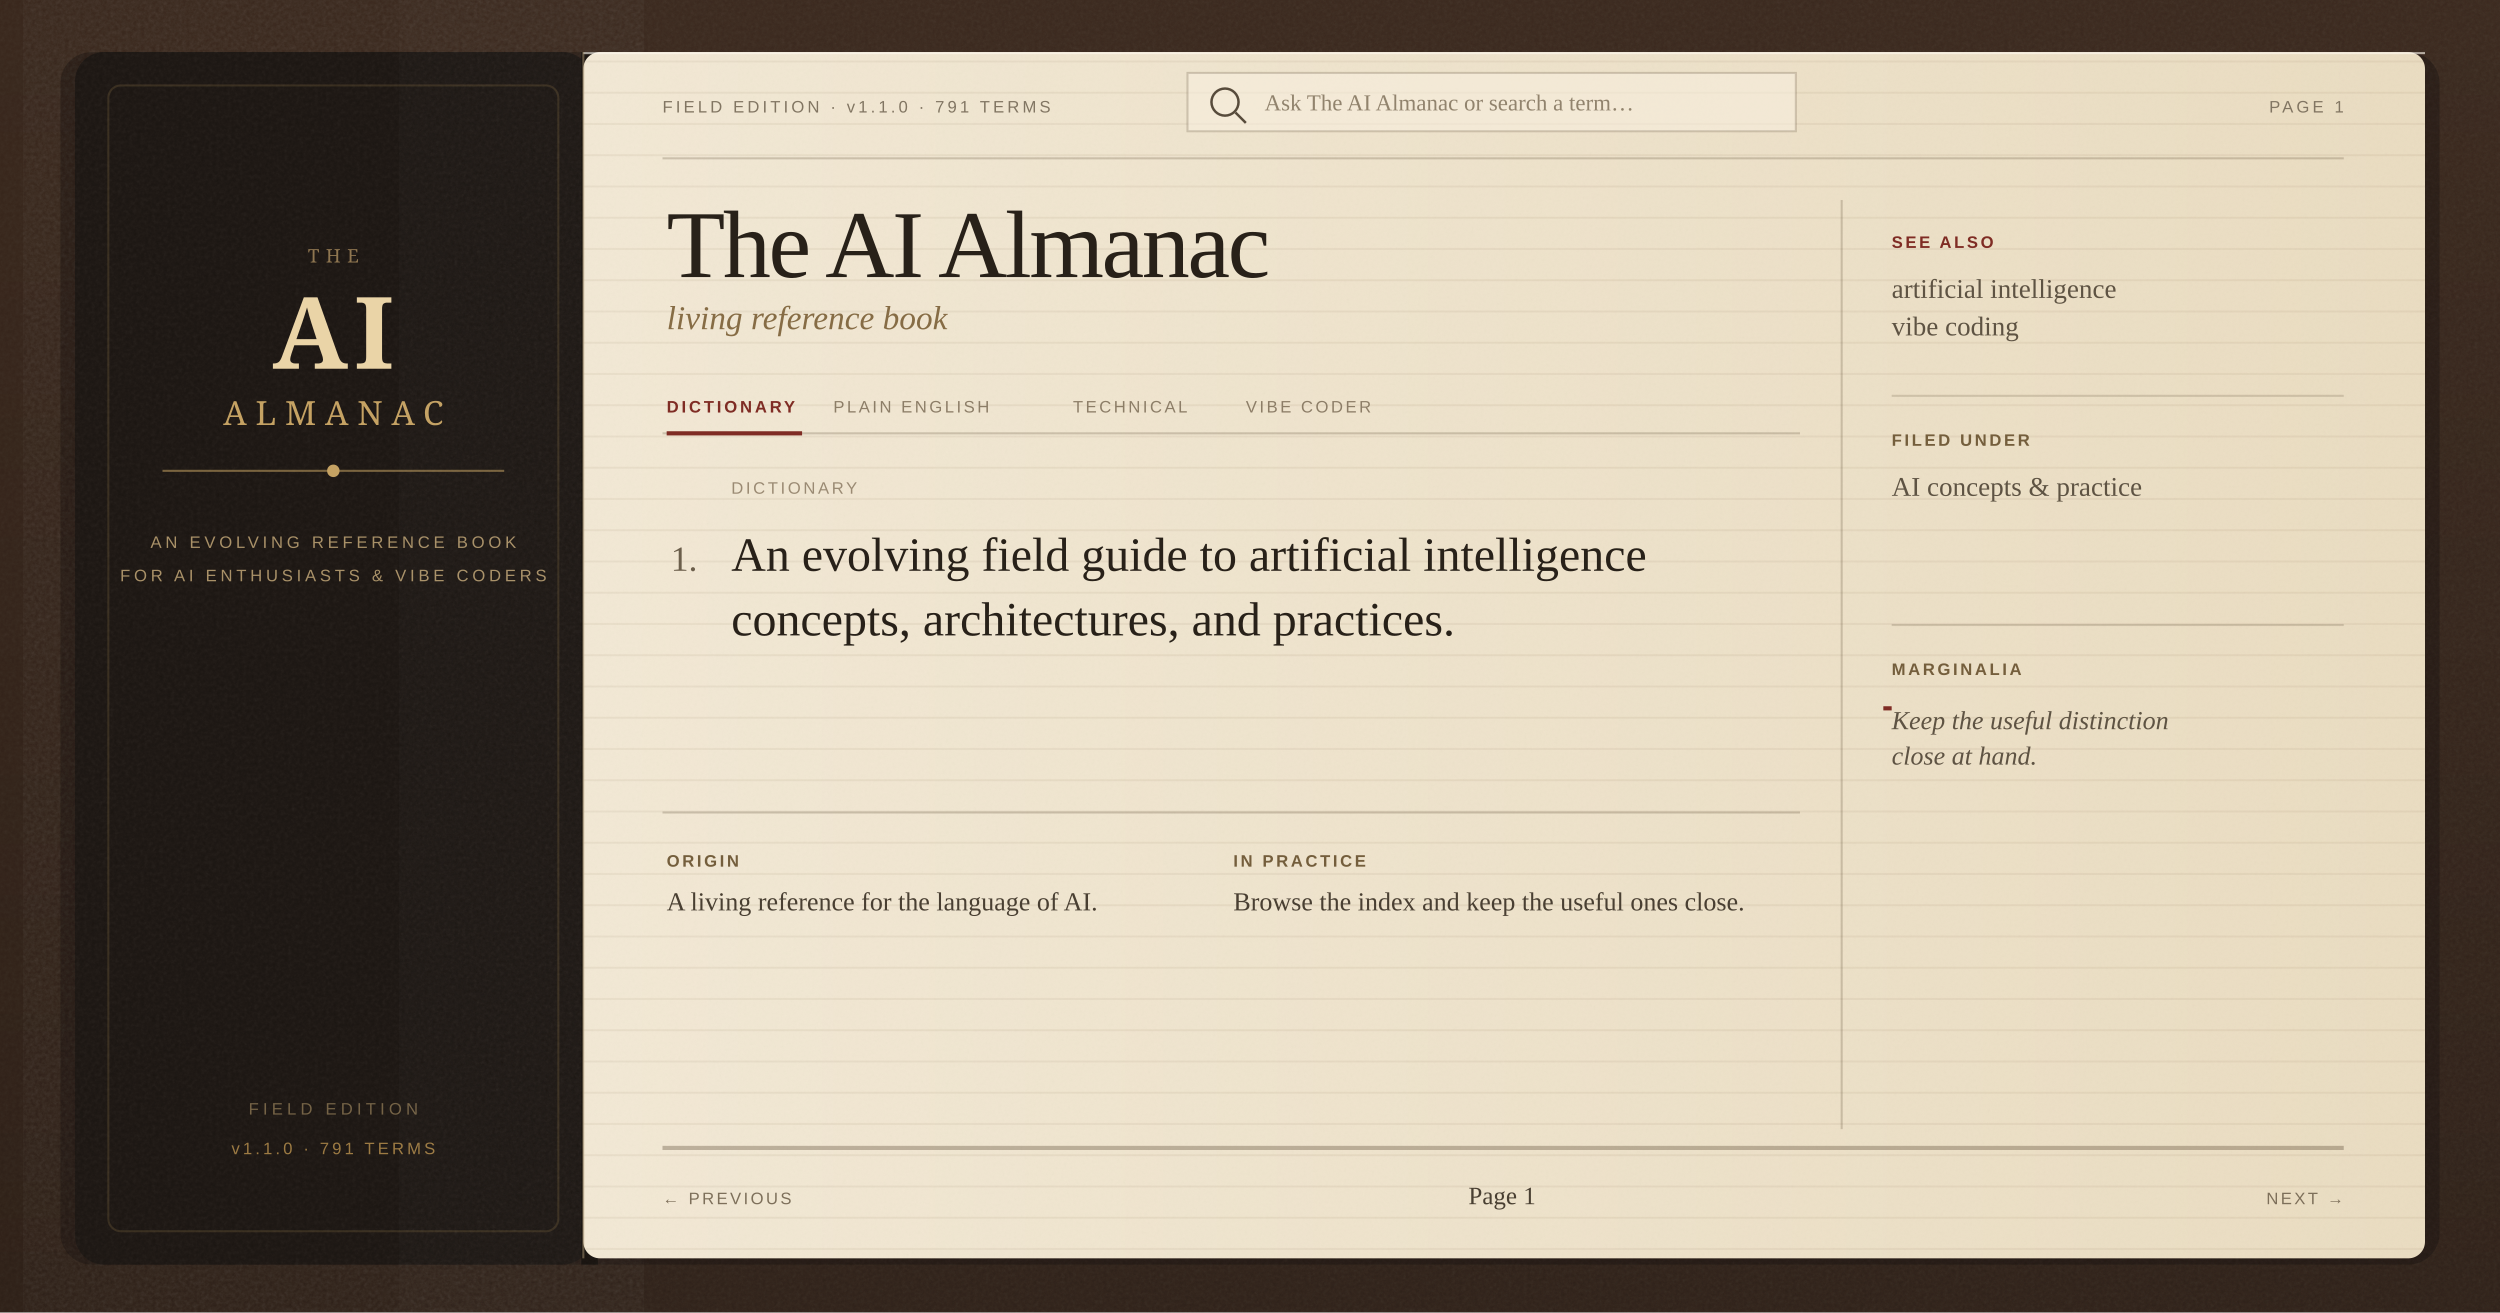
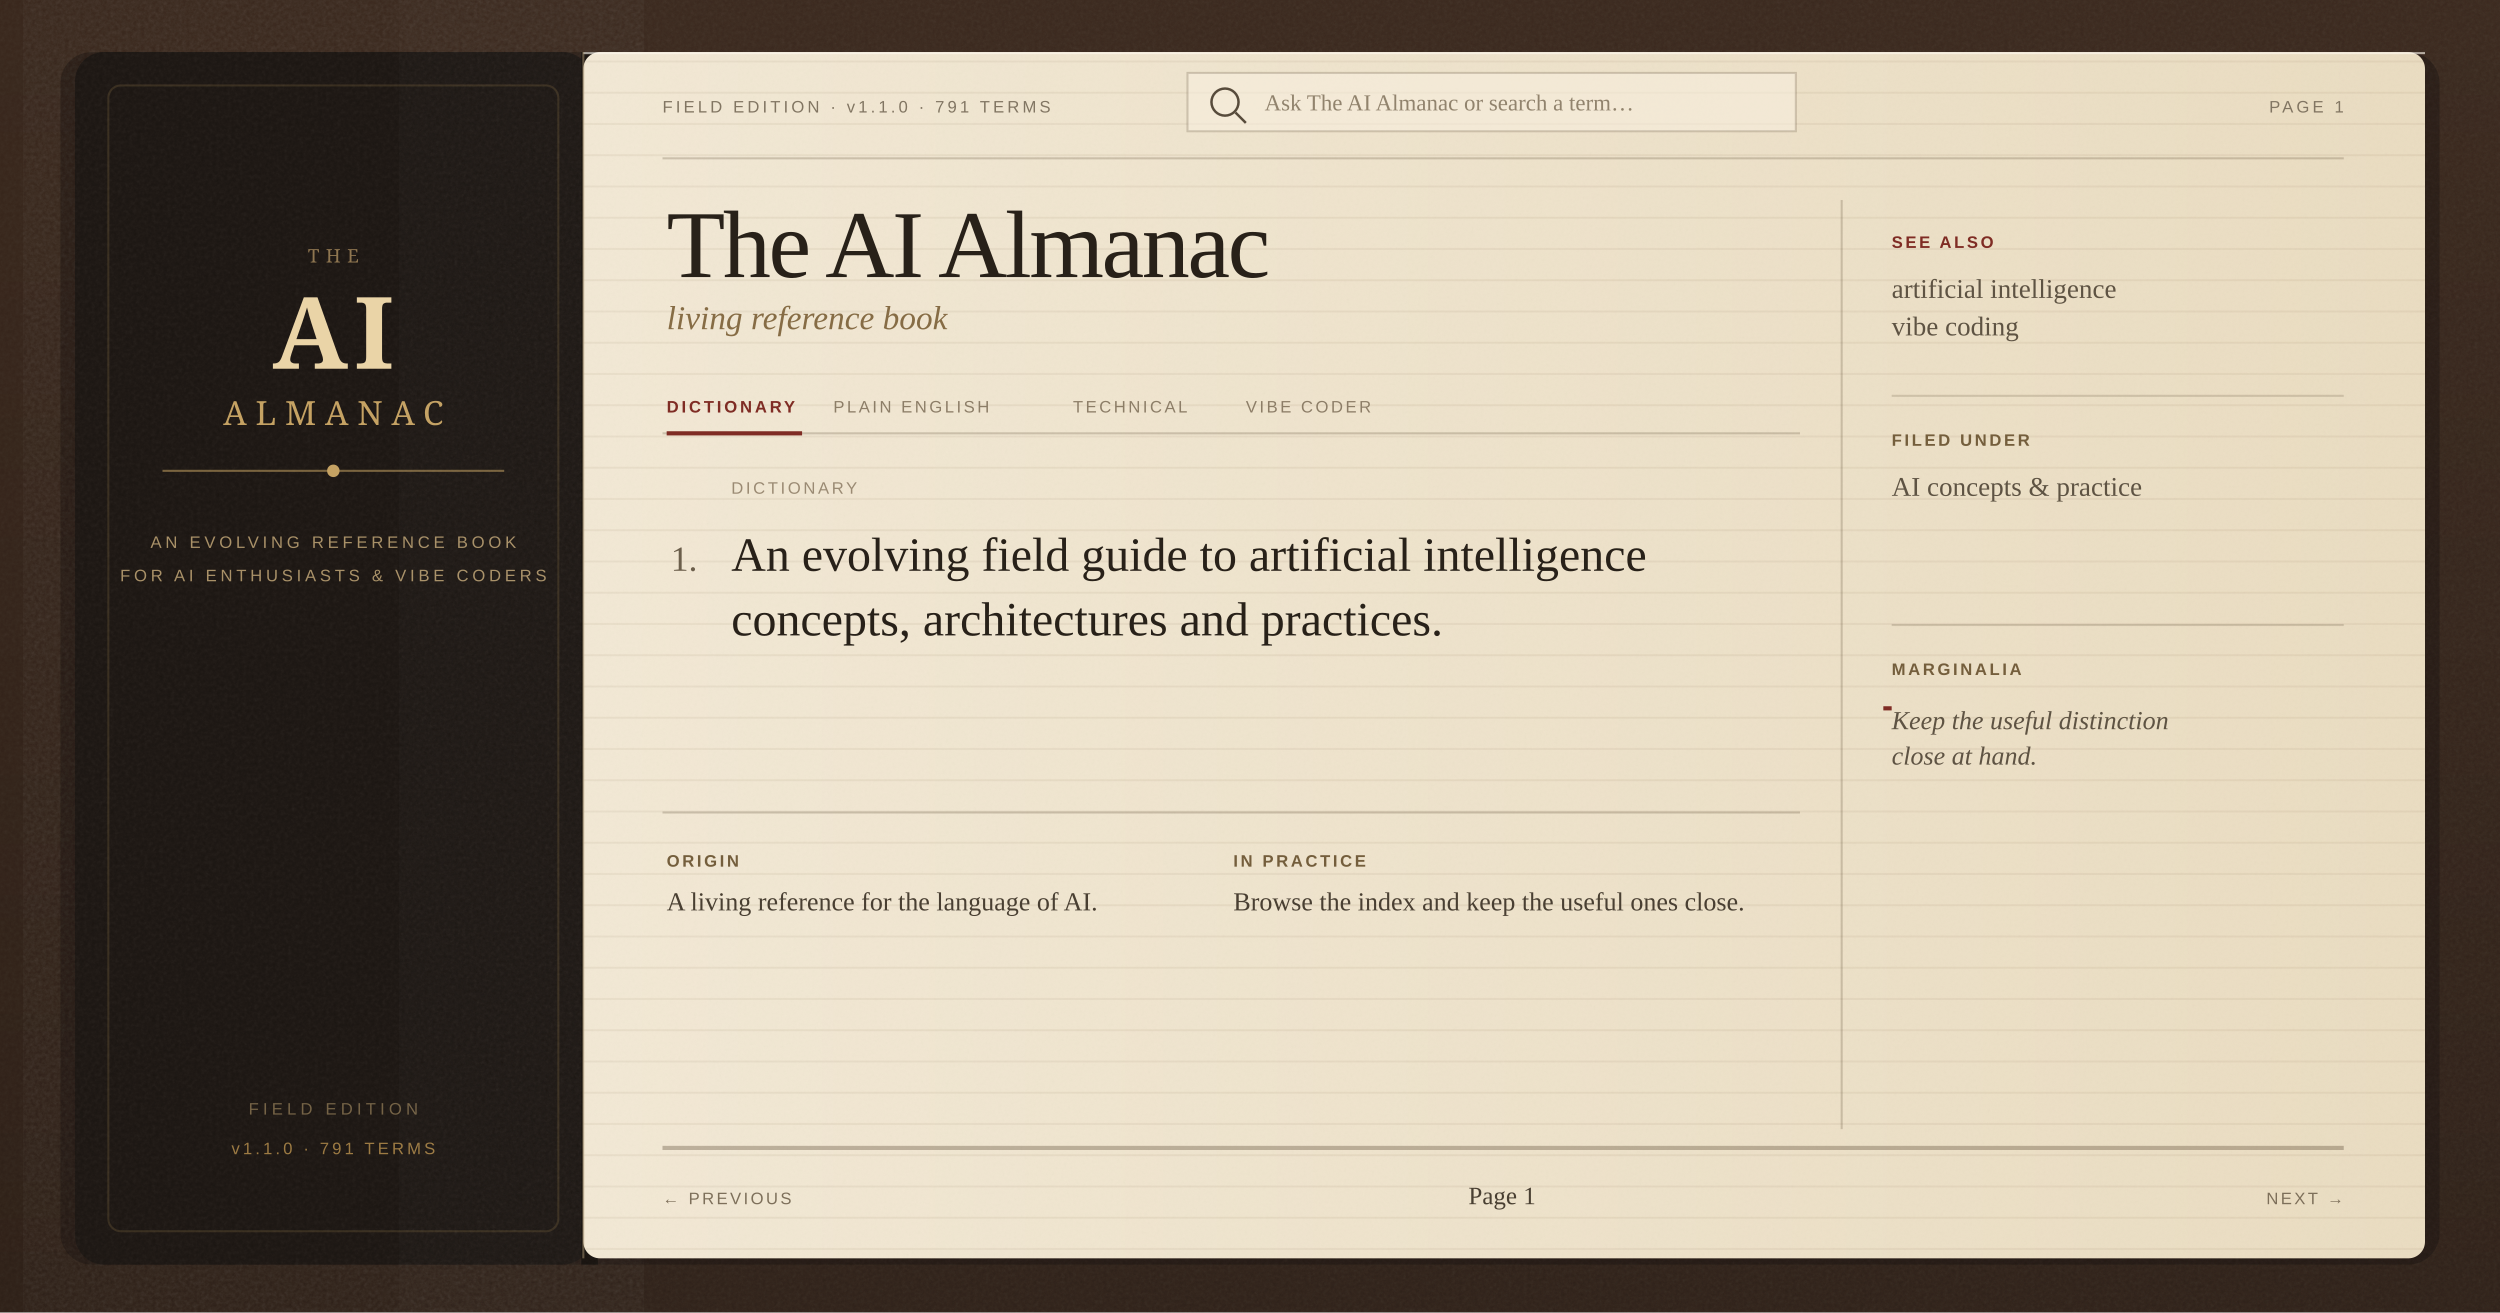
<svg xmlns="http://www.w3.org/2000/svg" width="1200" height="630" viewBox="0 0 1200 630" role="img" aria-labelledby="title description">
  <defs>
    <linearGradient id="desk" x1="0" y1="0" x2="0" y2="1">
      <stop offset="0" stop-color="#38261b" />
      <stop offset="1" stop-color="#2d1f16" />
    </linearGradient>
    <linearGradient id="paper" x1="0" y1="0" x2="1" y2="0">
      <stop offset="0" stop-color="#f2e8d4" />
      <stop offset="1" stop-color="#eadcc1" />
    </linearGradient>
    <filter id="deskNoise" x="-10%" y="-10%" width="120%" height="120%">
      <feTurbulence type="fractalNoise" baseFrequency=".55" numOctaves="3" stitchTiles="stitch" />
      <feColorMatrix type="saturate" values="0" />
    </filter>
    <filter id="paperNoise" x="-10%" y="-10%" width="120%" height="120%">
      <feTurbulence type="fractalNoise" baseFrequency=".67" numOctaves="4" stitchTiles="stitch" />
      <feColorMatrix type="saturate" values="0" />
    </filter>
    <pattern id="paperRules" width="80" height="15" patternUnits="userSpaceOnUse">
      <path d="M0 14.5H80" stroke="#796746" stroke-opacity=".075" />
    </pattern>
  </defs>
  <rect width="1200" height="630" fill="url(#desk)" />
  <rect width="1200" height="630" fill="#2b1d14" filter="url(#deskNoise)" opacity=".055" />
  <rect x="29" y="25" width="1142" height="582" rx="15" fill="#150f0b" opacity=".42" />
  <rect x="36" y="25" width="248" height="582" rx="14" fill="#1a1410" />
  <rect x="36" y="25" width="248" height="582" rx="14" fill="#20160f" filter="url(#deskNoise)" opacity=".07" />
  <rect x="52" y="41" width="216" height="550" rx="6" fill="none" stroke="#c5a263" stroke-opacity=".17" />
  <path d="M279 25h8v582h-8z" fill="#0e0b08" opacity=".66" />
  <text x="160" y="126" text-anchor="middle" fill="#8f7650" font-family="Cinzel, Georgia, serif" font-size="9" letter-spacing="3.1">THE</text>
  <text x="160" y="177" text-anchor="middle" fill="#ead4a7" font-family="Cinzel, Georgia, serif" font-size="48" font-weight="600" letter-spacing="3">AI</text>
  <text x="160" y="204" text-anchor="middle" fill="#c5a263" font-family="Cinzel, Georgia, serif" font-size="16" letter-spacing="4.2">ALMANAC</text>
  <path d="M78 226H242" stroke="#c5a263" stroke-opacity=".55" />
  <circle cx="160" cy="226" r="3" fill="#c5a263" />
  <text x="160" y="263" text-anchor="middle" fill="#a99168" font-family="Arial, Helvetica, sans-serif" font-size="8" letter-spacing="1.8">AN EVOLVING REFERENCE BOOK</text>
  <text x="160" y="279" text-anchor="middle" fill="#a99168" font-family="Arial, Helvetica, sans-serif" font-size="8" letter-spacing="1.8">FOR AI ENTHUSIASTS &amp; VIBE CODERS</text>
  <text x="160" y="535" text-anchor="middle" fill="#756346" font-family="Arial, Helvetica, sans-serif" font-size="8" letter-spacing="2">FIELD EDITION</text>
  <text x="160" y="554" text-anchor="middle" fill="#9d7b43" font-family="Arial, Helvetica, sans-serif" font-size="8" letter-spacing="1.5">v1.1.0  ·  791 TERMS</text>
  <rect x="280" y="25" width="884" height="579" rx="8" fill="url(#paper)" />
  <rect x="280" y="25" width="884" height="579" rx="8" fill="url(#paperRules)" />
  <rect x="280" y="25" width="884" height="579" rx="8" fill="#8d7657" filter="url(#paperNoise)" opacity=".042" />
  <path d="M280 25h884v1H280z" fill="#fffaf0" opacity=".62" />
  <path d="M280 25v579" stroke="#bca47f" stroke-opacity=".45" />
  <text x="318" y="54" fill="#817562" font-family="Arial, Helvetica, sans-serif" font-size="8" letter-spacing="1.5">FIELD EDITION  ·  v1.1.0  ·  791 TERMS</text>
  <rect x="570" y="35" width="292" height="28" fill="#f8f0e0" fill-opacity=".56" stroke="#56452d" stroke-opacity=".23" />
  <circle cx="588" cy="49" r="6.5" fill="none" stroke="#574b3b" stroke-width="1.2" />
  <path d="M593 54l5 5" stroke="#574b3b" stroke-width="1.2" />
  <text x="607" y="53" fill="#91836d" font-family="Georgia, 'Times New Roman', serif" font-size="11">Ask The AI Almanac or search a term…</text>
  <text x="1125" y="54" text-anchor="end" fill="#817562" font-family="Arial, Helvetica, sans-serif" font-size="8" letter-spacing="1.5">PAGE 1</text>
  <path d="M318 76H1125" stroke="#4c3a23" stroke-opacity=".22" />
  <text x="320" y="133" fill="#282119" font-family="Newsreader, Georgia, 'Times New Roman', serif" font-size="46" font-weight="500" letter-spacing="-1.1">The AI Almanac</text>
  <text x="320" y="158" fill="#866c45" font-family="Georgia, 'Times New Roman', serif" font-size="16" font-style="italic">living reference book</text>
  <path d="M318 208H864" stroke="#4c3a23" stroke-opacity=".22" />
  <text x="320" y="198" fill="#7f2c24" font-family="Arial, Helvetica, sans-serif" font-size="8" font-weight="700" letter-spacing="1.35">DICTIONARY</text>
  <text x="400" y="198" fill="#8c7d67" font-family="Arial, Helvetica, sans-serif" font-size="8" letter-spacing="1.2">PLAIN ENGLISH</text>
  <text x="515" y="198" fill="#8c7d67" font-family="Arial, Helvetica, sans-serif" font-size="8" letter-spacing="1.2">TECHNICAL</text>
  <text x="598" y="198" fill="#8c7d67" font-family="Arial, Helvetica, sans-serif" font-size="8" letter-spacing="1.2">VIBE CODER</text>
  <path d="M320 208H385" stroke="#7f2c24" stroke-width="2" />
  <text x="351" y="237" fill="#9a8a73" font-family="Arial, Helvetica, sans-serif" font-size="8" letter-spacing="1.25">DICTIONARY</text>
  <text x="322" y="274" fill="#6b5e4b" font-family="Georgia, 'Times New Roman', serif" font-size="17">1.</text>
  <text x="351" y="274" fill="#282119" font-family="Newsreader, Georgia, 'Times New Roman', serif" font-size="23">
    <tspan x="351" y="274">An evolving field guide to artificial intelligence</tspan>
-     <tspan x="351" y="305">concepts, architectures, and practices.</tspan>
+     <tspan x="351" y="305">concepts, architectures and practices.</tspan>
  </text>
  <path d="M318 390H864" stroke="#4c3a23" stroke-opacity=".22" />
  <text x="320" y="416" fill="#745e3c" font-family="Arial, Helvetica, sans-serif" font-size="8" font-weight="700" letter-spacing="1.25">ORIGIN</text>
  <text x="320" y="437" fill="#493f32" font-family="Georgia, 'Times New Roman', serif" font-size="12.5">A living reference for the language of AI.</text>
  <text x="592" y="416" fill="#745e3c" font-family="Arial, Helvetica, sans-serif" font-size="8" font-weight="700" letter-spacing="1.25">IN PRACTICE</text>
  <text x="592" y="437" fill="#493f32" font-family="Georgia, 'Times New Roman', serif" font-size="12.5">Browse the index and keep the useful ones close.</text>
  <path d="M884 96V542" stroke="#4c3a23" stroke-opacity=".22" />
  <text x="908" y="119" fill="#7f2c24" font-family="Arial, Helvetica, sans-serif" font-size="8" font-weight="700" letter-spacing="1.25">SEE ALSO</text>
  <text x="908" y="143" fill="#5e5343" font-family="Georgia, 'Times New Roman', serif" font-size="13">
    <tspan x="908" y="143">artificial intelligence</tspan>
    <tspan x="908" y="161">vibe coding</tspan>
  </text>
  <path d="M908 190H1125" stroke="#4c3a23" stroke-opacity=".18" />
  <text x="908" y="214" fill="#745e3c" font-family="Arial, Helvetica, sans-serif" font-size="8" font-weight="700" letter-spacing="1.25">FILED UNDER</text>
  <text x="908" y="238" fill="#5e5343" font-family="Georgia, 'Times New Roman', serif" font-size="13">AI concepts &amp; practice</text>
  <path d="M908 300H1125" stroke="#4c3a23" stroke-opacity=".18" />
  <text x="908" y="324" fill="#745e3c" font-family="Arial, Helvetica, sans-serif" font-size="8" font-weight="700" letter-spacing="1.25">MARGINALIA</text>
  <path d="M904 340H908" stroke="#7f2c24" stroke-width="2" />
  <text x="908" y="350" fill="#5e5343" font-family="Georgia, 'Times New Roman', serif" font-size="12.5" font-style="italic">
    <tspan x="908" y="350">Keep the useful distinction</tspan>
    <tspan x="908" y="367">close at hand.</tspan>
  </text>
  <path d="M318 551H1125" stroke="#4c3a23" stroke-opacity=".32" stroke-width="2" />
  <text x="318" y="578" fill="#7d6f5a" font-family="Arial, Helvetica, sans-serif" font-size="8" letter-spacing="1.15">← PREVIOUS</text>
  <text x="721" y="578" text-anchor="middle" fill="#493f32" font-family="Georgia, 'Times New Roman', serif" font-size="12">Page 1</text>
  <text x="1125" y="578" text-anchor="end" fill="#7d6f5a" font-family="Arial, Helvetica, sans-serif" font-size="8" letter-spacing="1.15">NEXT →</text>
</svg>
